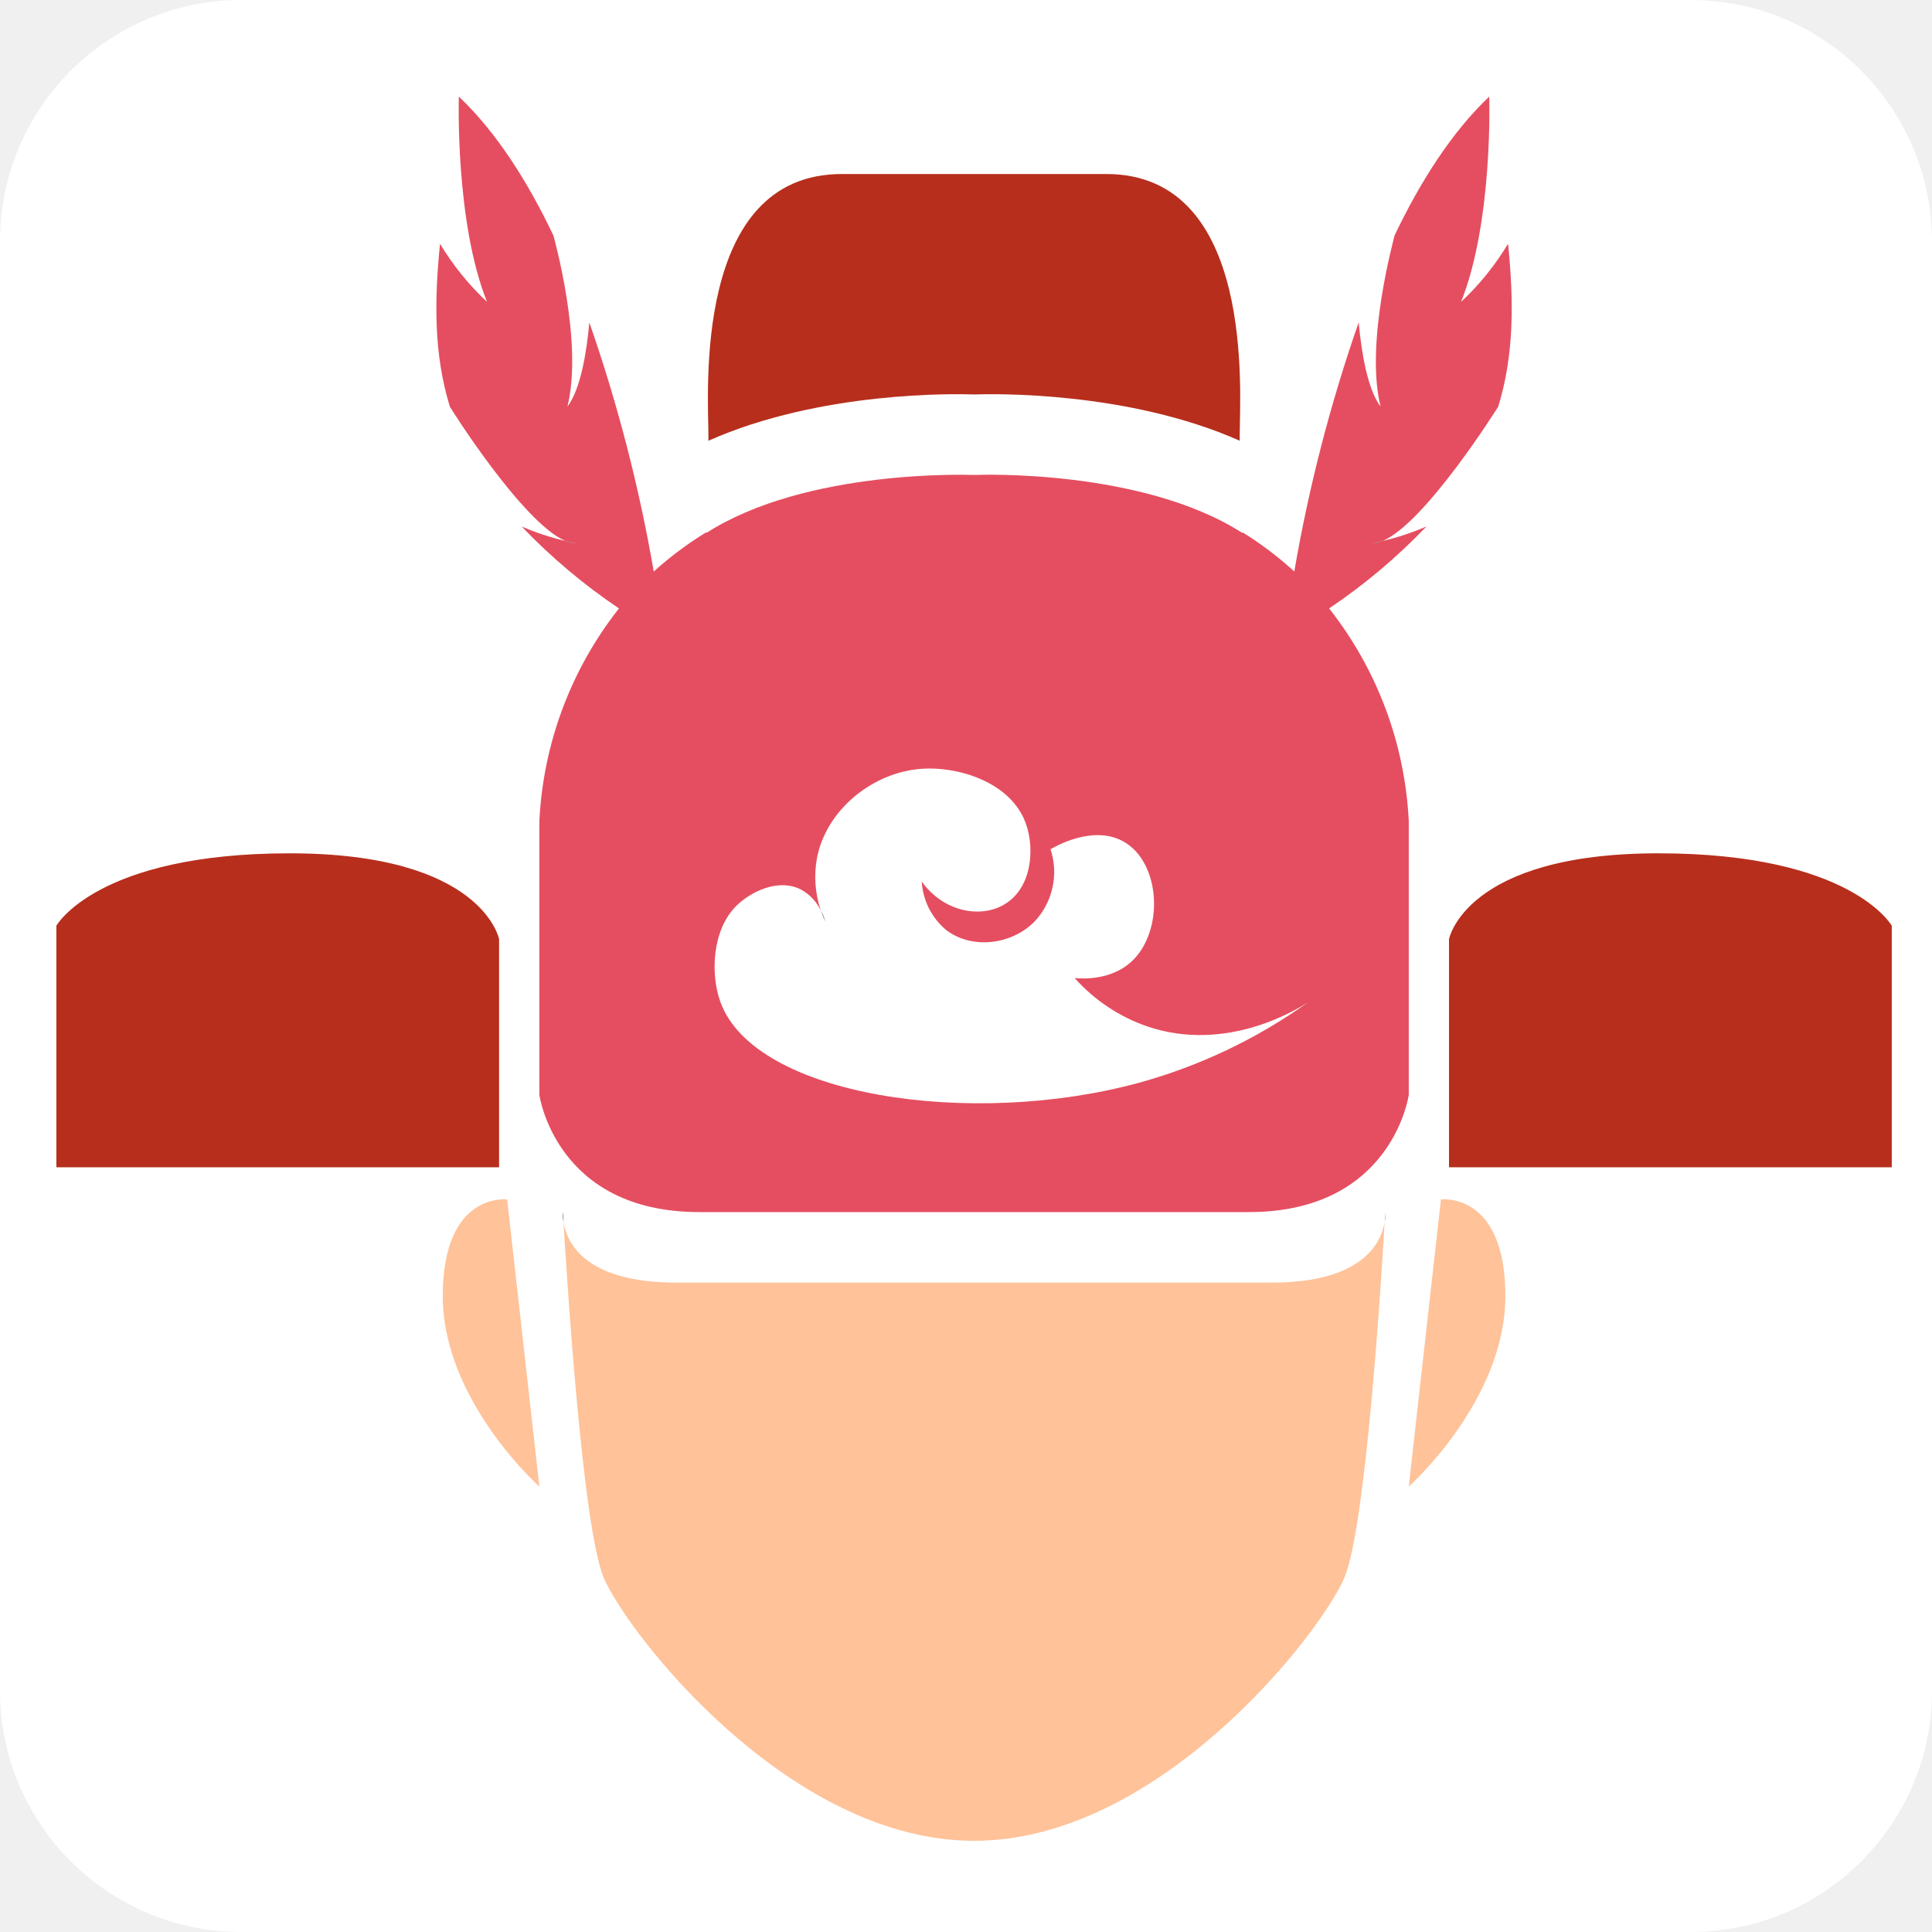
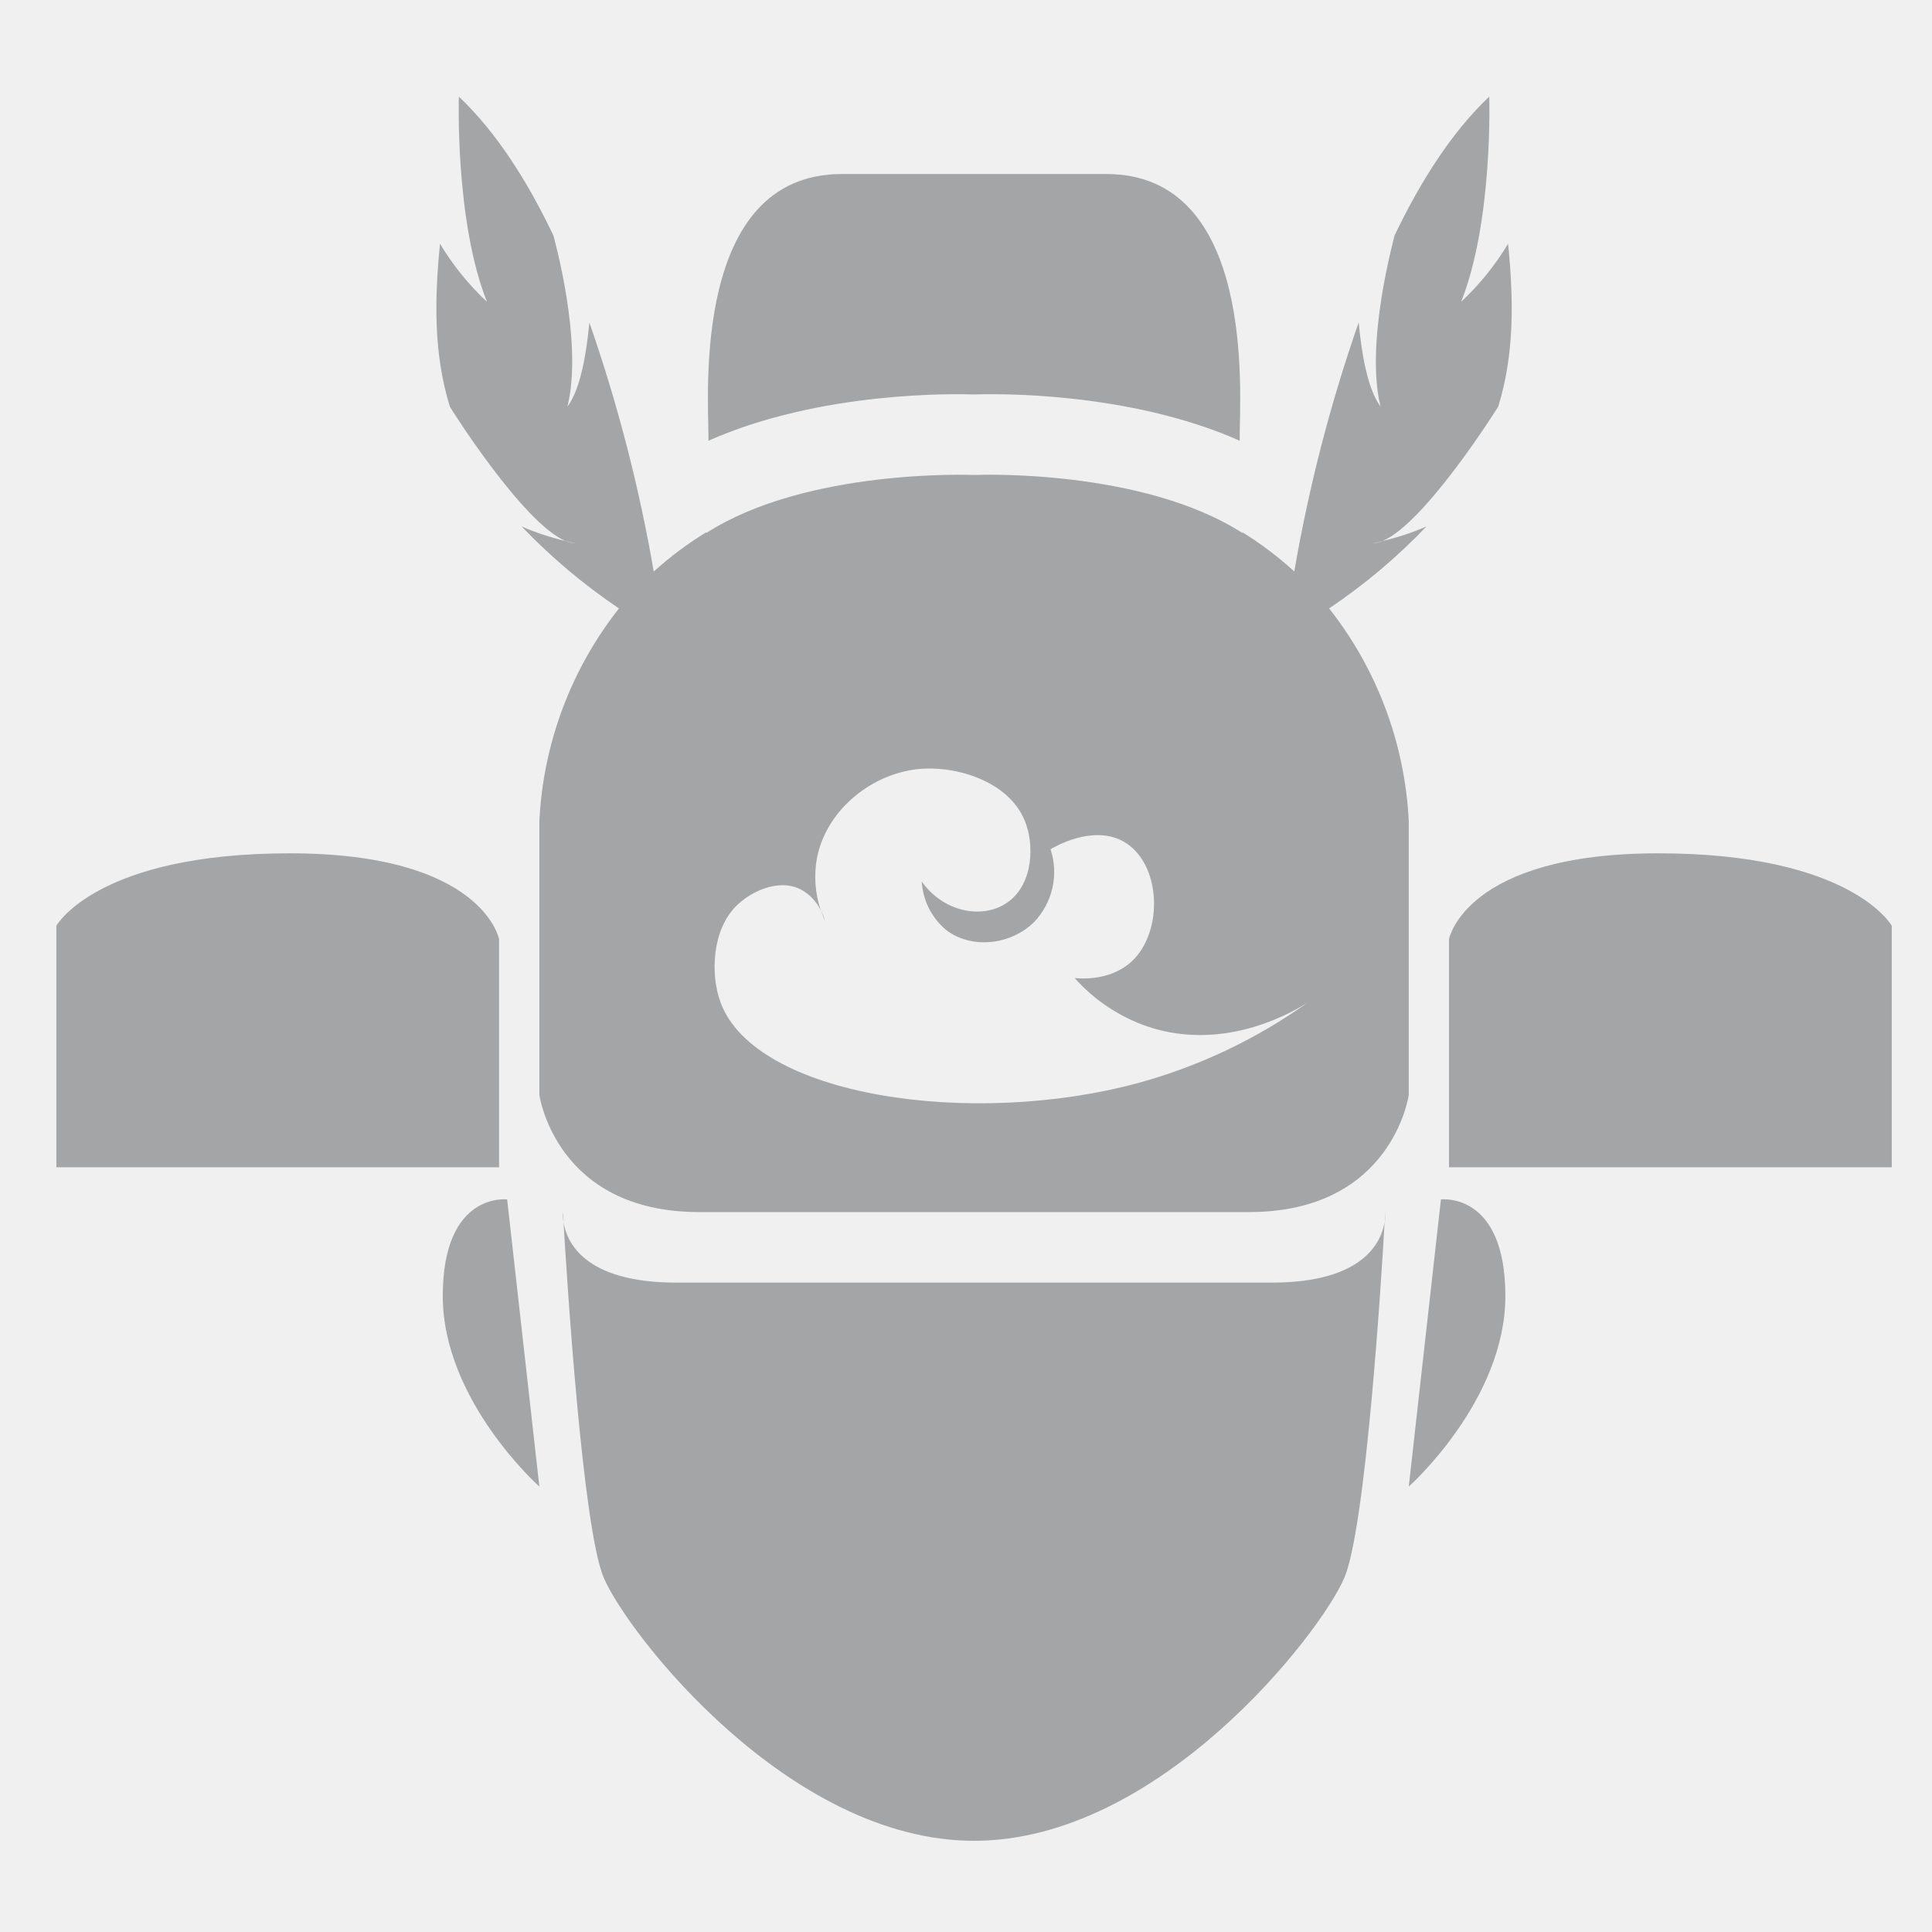
<svg xmlns="http://www.w3.org/2000/svg" width="40" height="40" viewBox="0 0 40 40" fill="none">
-   <rect width="40" height="40" rx="5" fill="white" />
+   <style>
+ path { fill: #a3a5a7; }
+ </style>
  <path d="M11.708 11.2C11.774 11.23 11.845 11.247 11.917 11.25L11.708 11.2Z" fill="#24292E" />
  <path d="M28.625 11.2L28.417 11.25C28.489 11.247 28.559 11.23 28.625 11.2Z" fill="#24292E" />
  <path d="M22.905 3.603H17.428C14.333 3.603 14.667 8.167 14.667 9V9.125C16.99 8.092 19.797 8.153 20.167 8.167C20.537 8.153 23.343 8.092 25.667 9.125V9C25.667 8.167 26 3.603 22.905 3.603Z" fill="#B72E1C" />
  <path d="M11.667 25.3C11.667 25.17 11.655 25.095 11.655 25.095C11.652 25.163 11.656 25.232 11.667 25.3Z" fill="#24292E" />
  <path d="M10.5 24.833C10.5 24.833 9.167 24.667 9.167 26.833C9.167 29 11.167 30.778 11.167 30.778L10.5 24.833Z" fill="#FFC299" />
  <path d="M10.333 19.445C10.333 19.445 10 17.667 6 17.667C2 17.667 1.167 19.167 1.167 19.167V24.167H10.333V19.445Z" fill="#B72E1C" />
  <path d="M31.223 5.047C30.956 5.491 30.628 5.896 30.25 6.25C30.917 4.583 30.833 2 30.833 2C30.055 2.737 29.408 3.757 28.873 4.875C28.873 4.898 28.252 7.09 28.583 8.417C28.31 8.053 28.187 7.292 28.13 6.675C27.544 8.354 27.098 10.079 26.797 11.832C26.465 11.528 26.106 11.257 25.723 11.02V11.035C23.645 9.702 20.245 9.83 20.21 9.833H20.137C20.102 9.833 16.702 9.7 14.623 11.035V11.02C14.236 11.256 13.871 11.529 13.535 11.833C13.233 10.081 12.787 8.356 12.202 6.677C12.145 7.293 12.022 8.055 11.748 8.418C12.082 7.085 11.463 4.9 11.458 4.877C10.925 3.757 10.278 2.737 9.5 2C9.5 2 9.417 4.583 10.083 6.25C9.705 5.896 9.377 5.491 9.11 5.047C8.99 6.237 8.983 7.342 9.313 8.417C9.313 8.427 10.823 10.83 11.708 11.2L11.917 11.25C11.845 11.247 11.774 11.23 11.708 11.2C11.397 11.128 11.093 11.027 10.8 10.9C11.409 11.537 12.084 12.105 12.815 12.597C11.821 13.857 11.245 15.397 11.167 17V22.667C11.167 22.667 11.5 25.095 14.477 25.095H25.857C28.833 25.095 29.167 22.667 29.167 22.667V17C29.088 15.397 28.512 13.857 27.518 12.597C28.249 12.105 28.925 11.537 29.533 10.9C29.24 11.027 28.936 11.128 28.625 11.2C28.56 11.23 28.489 11.247 28.417 11.25L28.625 11.2C29.51 10.83 31.015 8.427 31.02 8.417C31.35 7.342 31.343 6.237 31.223 5.047ZM23.583 22.417C20.113 23.363 15.63 22.7 14.917 20.75C14.705 20.173 14.74 19.25 15.25 18.75C15.527 18.477 16.103 18.172 16.583 18.417C16.764 18.515 16.908 18.669 16.995 18.855C16.874 18.5 16.847 18.119 16.917 17.75C17.118 16.75 18.083 15.985 19.083 15.917C19.87 15.863 20.965 16.212 21.25 17.083C21.417 17.573 21.377 18.417 20.75 18.75C20.23 19.022 19.497 18.837 19.083 18.25C19.095 18.442 19.145 18.63 19.23 18.801C19.317 18.973 19.436 19.126 19.583 19.25C20.115 19.662 20.938 19.565 21.417 19.083C21.602 18.887 21.731 18.643 21.79 18.379C21.849 18.115 21.835 17.84 21.75 17.583C21.808 17.547 22.613 17.068 23.25 17.417C24.04 17.847 24.11 19.29 23.417 19.917C23.003 20.29 22.437 20.267 22.25 20.25C22.657 20.706 23.173 21.05 23.75 21.25C25.403 21.812 26.87 20.888 27.083 20.75C26.023 21.507 24.839 22.071 23.583 22.417Z" fill="#E54E60" />
  <path d="M28.683 25.095C28.683 25.095 28.683 25.17 28.672 25.3C28.683 25.232 28.686 25.163 28.683 25.095Z" fill="#24292E" />
  <path d="M20.167 38.112C24 38.112 27.333 33.833 27.833 32.667C28.28 31.623 28.607 26.393 28.667 25.3C28.602 25.702 28.242 26.555 26.333 26.555H14C12.087 26.555 11.727 25.702 11.667 25.3C11.732 26.393 12.058 31.623 12.5 32.667C13 33.833 16.333 38.112 20.167 38.112Z" fill="#FFC299" />
  <path d="M29.833 24.833L29.167 30.778C29.167 30.778 31.167 29 31.167 26.833C31.167 24.667 29.833 24.833 29.833 24.833Z" fill="#FFC299" />
  <path d="M34.333 17.667C30.333 17.667 30 19.445 30 19.445V24.167H39.167V19.167C39.167 19.167 38.333 17.667 34.333 17.667Z" fill="#B72E1C" />
  <path d="M17 18.855C17.026 18.933 17.055 19.009 17.088 19.083C17.065 19.005 17.036 18.928 17 18.855Z" fill="#24292E" />
</svg>
